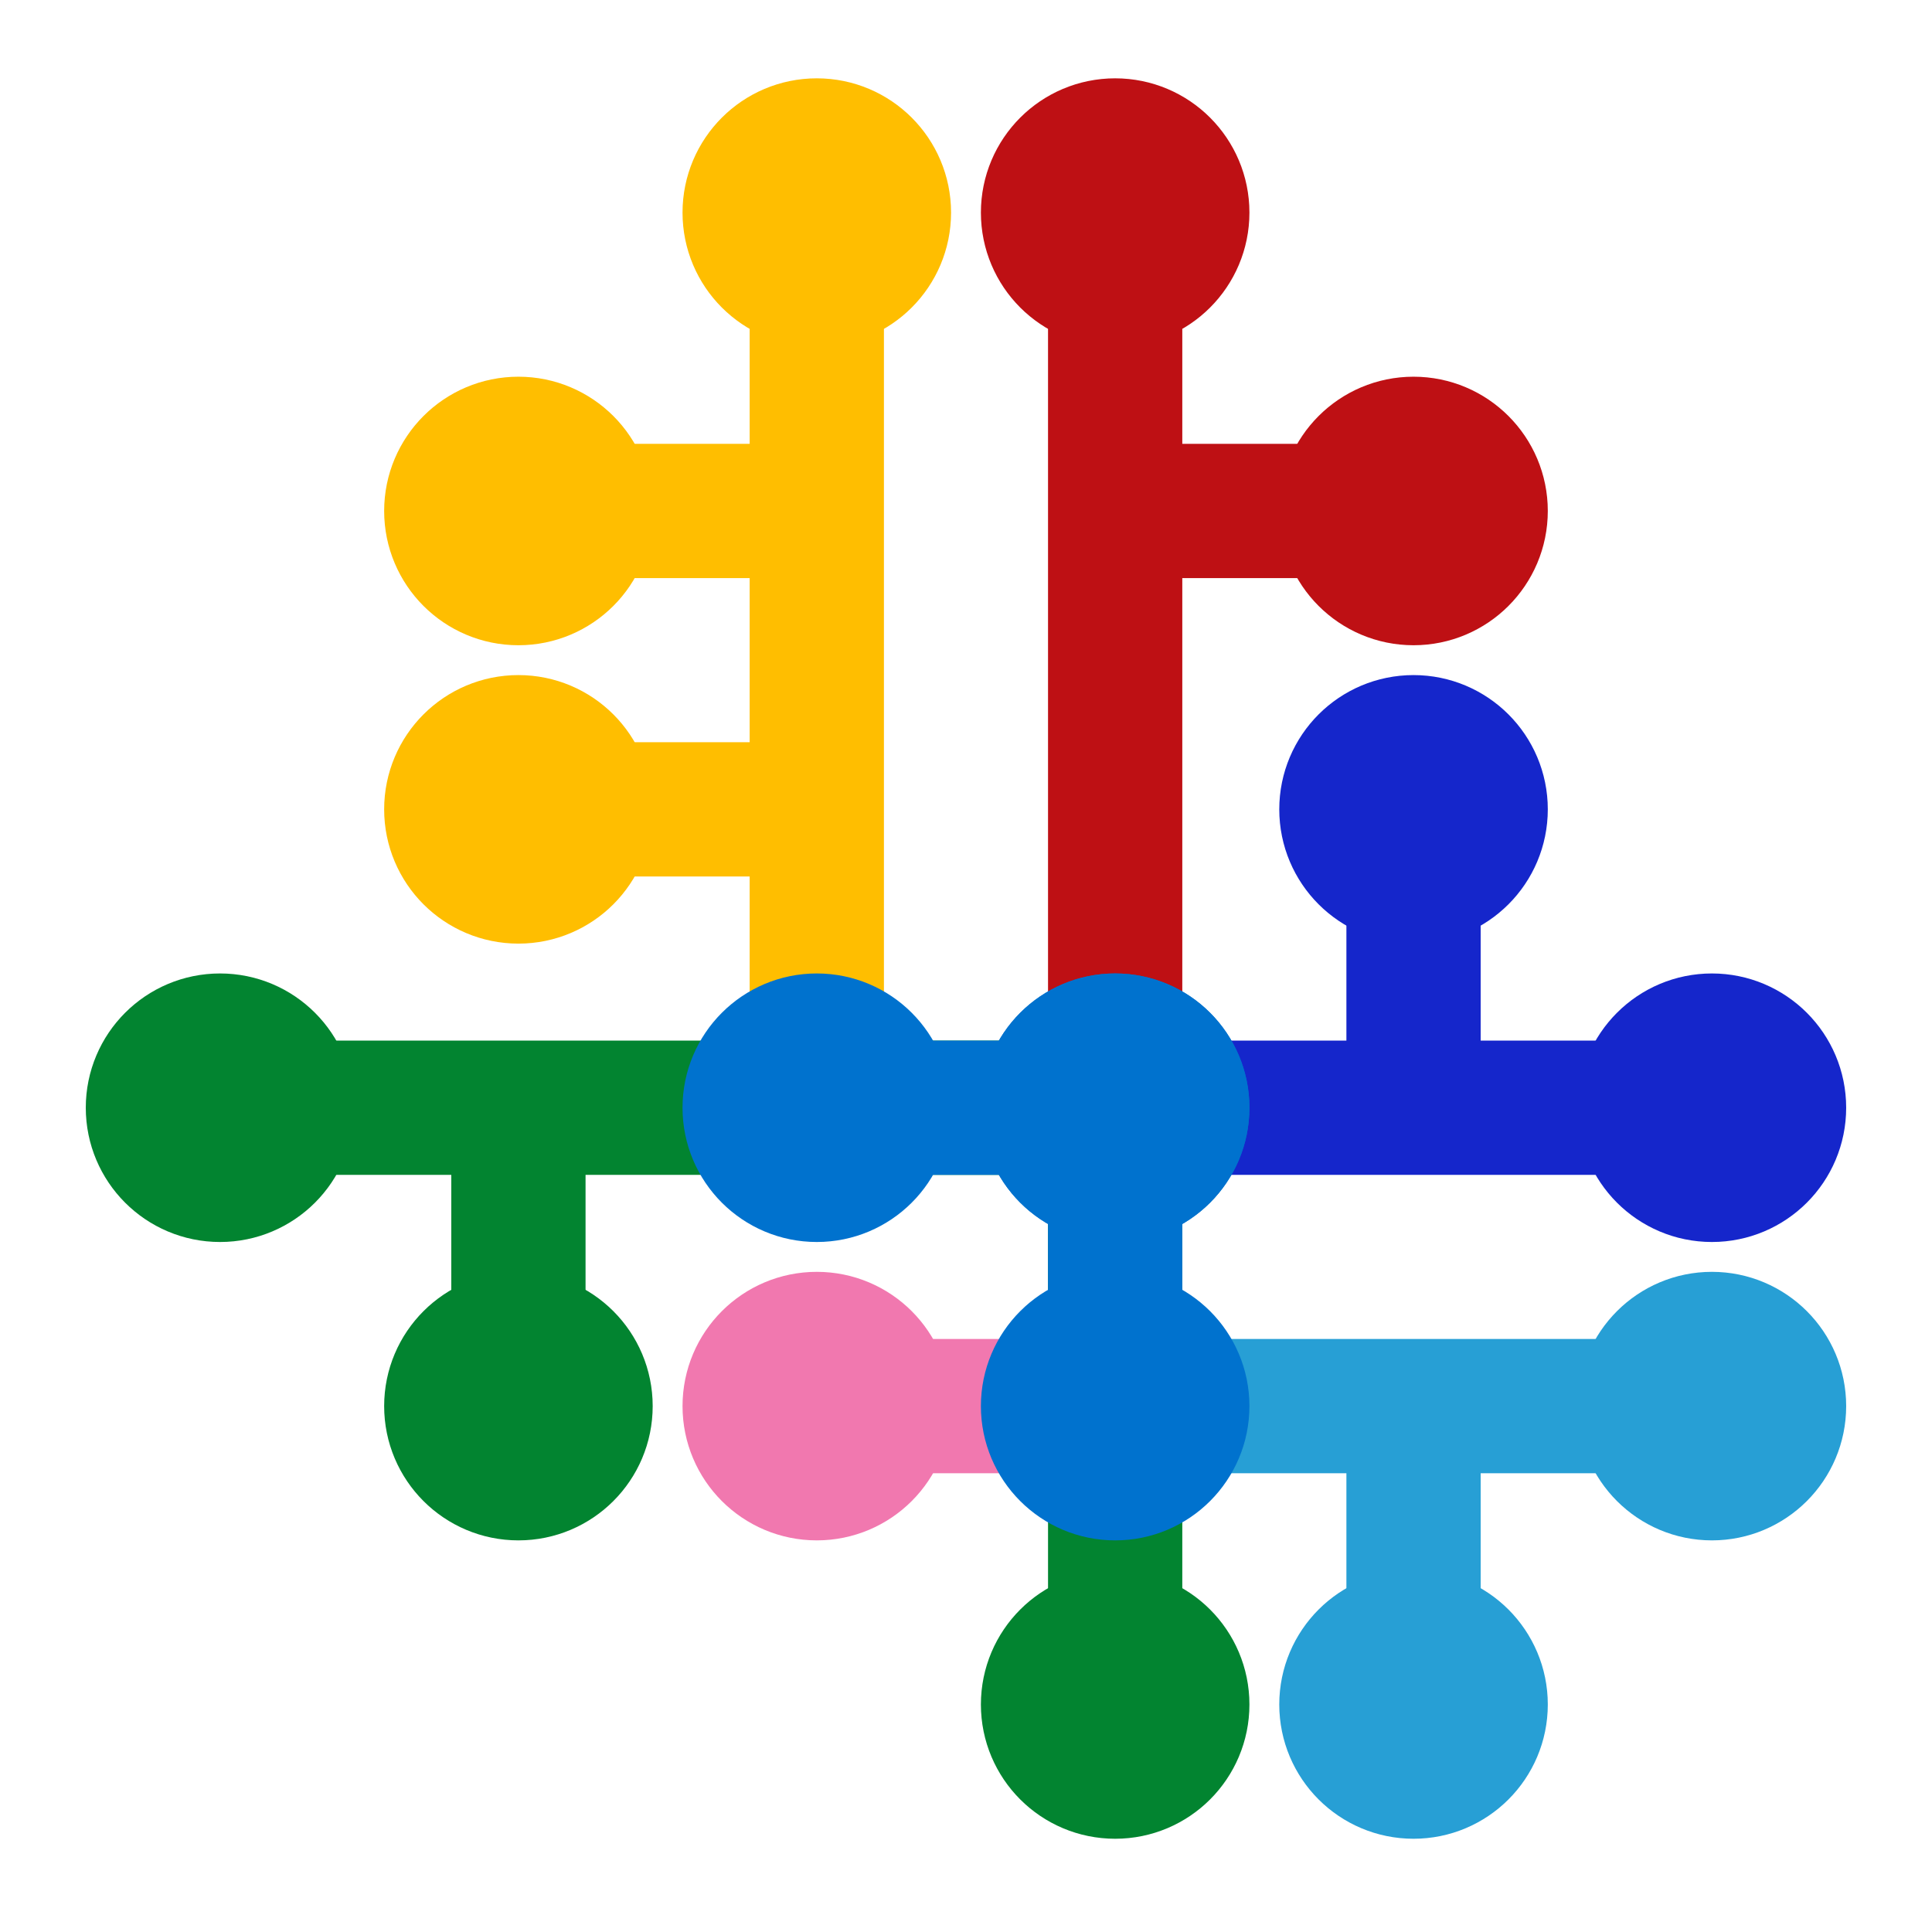
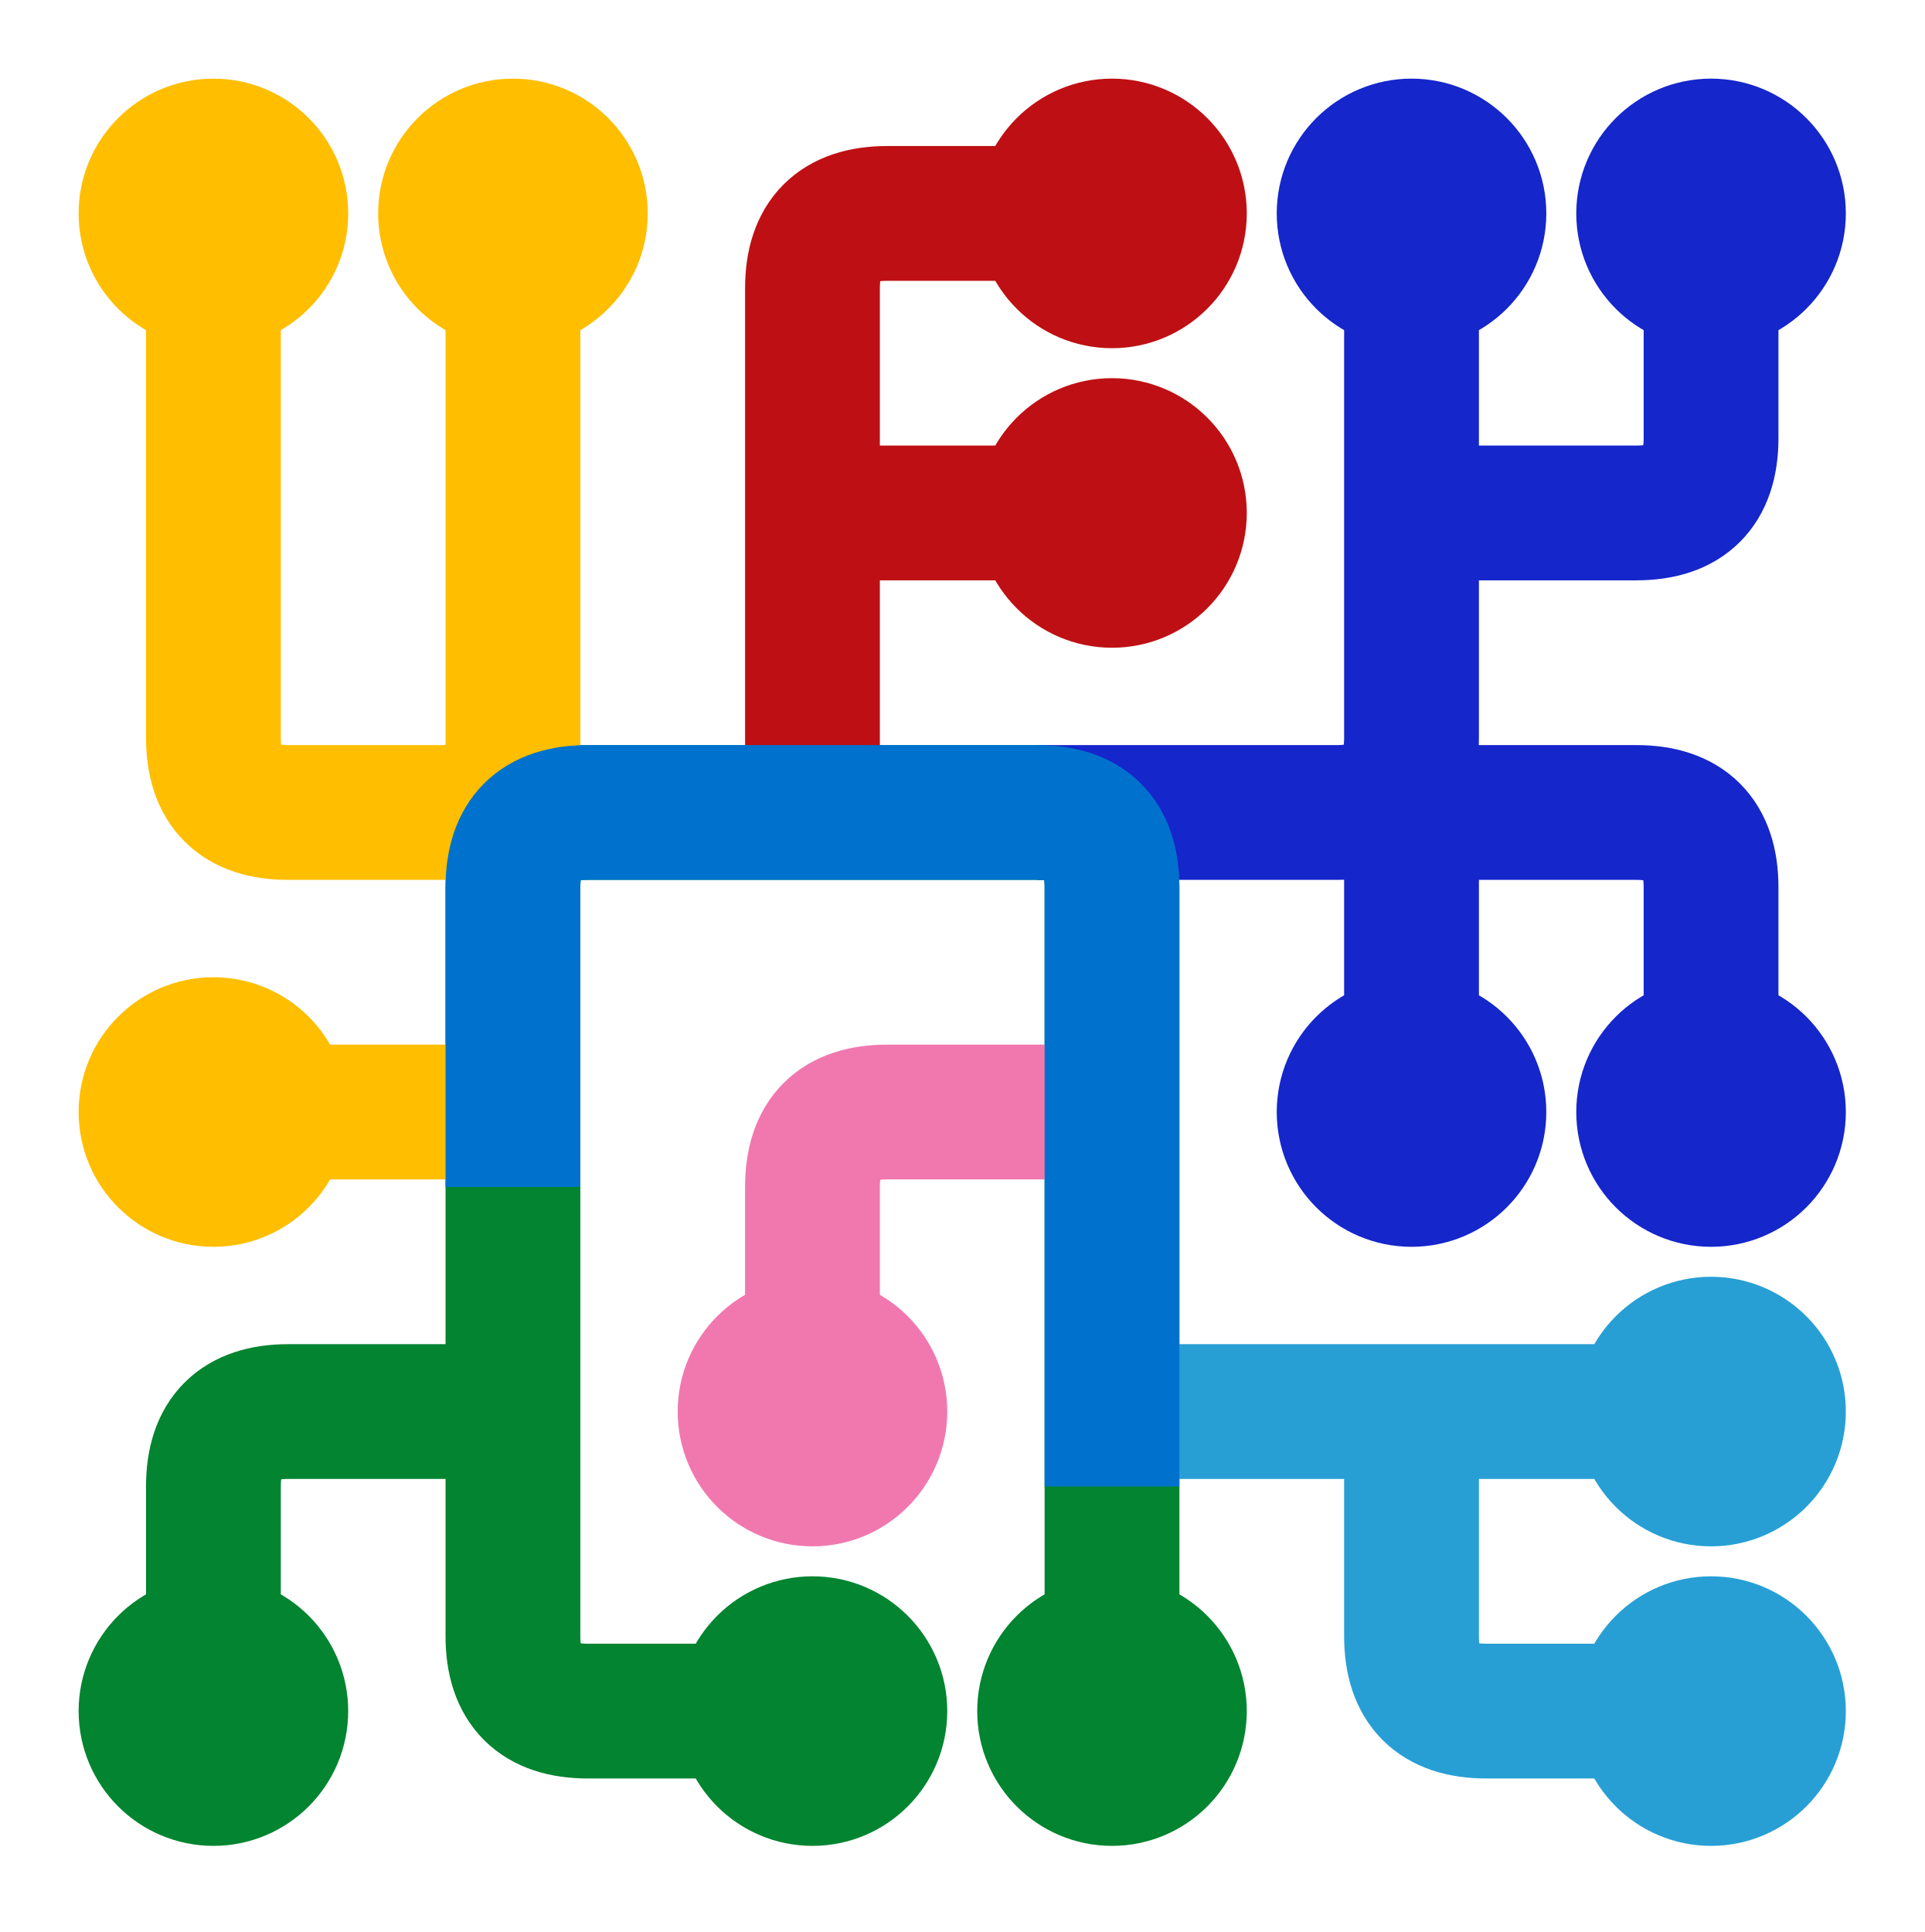
- <svg xmlns="http://www.w3.org/2000/svg" style="background: transparent; background-color: transparent; color-scheme: light;" version="1.1" width="258px" height="259px" viewBox="-0.5 -0.5 258 259">
+ <svg xmlns="http://www.w3.org/2000/svg" style="background: transparent; background-color: transparent; color-scheme: light;" version="1.1" width="257px" height="258px" viewBox="-0.5 -0.5 257 258">
  <defs />
  <g>
    <g data-cell-id="0">
      <g data-cell-id="1">
        <g data-cell-id="g81JowKMKbIRDDNxlNrL-3">
          <g>
-             <path d="M 149 219 L 149 148 L 38 148" fill="none" stroke="#028430" stroke-width="18" stroke-miterlimit="10" pointer-events="stroke" style="stroke: rgb(2, 132, 48);" />
-             <ellipse cx="149" cy="228" rx="9" ry="9" fill="#028430" stroke="#028430" stroke-width="18" pointer-events="all" style="fill: rgb(2, 132, 48); stroke: rgb(2, 132, 48);" />
-             <ellipse cx="29" cy="148" rx="9" ry="9" fill="#028430" stroke="#028430" stroke-width="18" pointer-events="all" style="fill: rgb(2, 132, 48); stroke: rgb(2, 132, 48);" />
+             <path d="M 148 219 L 148 118 Q 148 108 138 108 L 78 108 Q 68 108 68 118 L 68 218 Q 68 228 78 228 L 99 228" fill="none" stroke="#028430" stroke-width="18" stroke-miterlimit="10" pointer-events="stroke" style="stroke: rgb(2, 132, 48);" />
+             <ellipse cx="148" cy="228" rx="9" ry="9" fill="#028430" stroke="#028430" stroke-width="18" pointer-events="all" style="fill: rgb(2, 132, 48); stroke: rgb(2, 132, 48);" />
+             <ellipse cx="108" cy="228" rx="9" ry="9" fill="#028430" stroke="#028430" stroke-width="18" pointer-events="all" style="fill: rgb(2, 132, 48); stroke: rgb(2, 132, 48);" />
          </g>
        </g>
        <g data-cell-id="g81JowKMKbIRDDNxlNrL-4">
          <g>
-             <path d="M 69 148 L 69 179" fill="none" stroke="#028430" stroke-width="18" stroke-miterlimit="10" pointer-events="stroke" style="stroke: rgb(2, 132, 48);" />
-             <ellipse cx="69" cy="188" rx="9" ry="9" fill="#028430" stroke="#028430" stroke-width="18" pointer-events="all" style="fill: rgb(2, 132, 48); stroke: rgb(2, 132, 48);" />
+             <path d="M 68 188 L 38 188 Q 28 188 28 198 L 28 219" fill="none" stroke="#028430" stroke-width="18" stroke-miterlimit="10" pointer-events="stroke" style="stroke: rgb(2, 132, 48);" />
+             <ellipse cx="28" cy="228" rx="9" ry="9" fill="#028430" stroke="#028430" stroke-width="18" pointer-events="all" style="fill: rgb(2, 132, 48); stroke: rgb(2, 132, 48);" />
          </g>
        </g>
        <g data-cell-id="g81JowKMKbIRDDNxlNrL-5">
          <g>
-             <path d="M 109 108 L 78 108" fill="none" stroke="#ffbe00" stroke-width="18" stroke-miterlimit="10" pointer-events="stroke" style="stroke: rgb(255, 190, 0);" />
-             <ellipse cx="69" cy="108" rx="9" ry="9" fill="#ffbe00" stroke="#ffbe00" stroke-width="18" pointer-events="all" style="fill: rgb(255, 190, 0); stroke: rgb(255, 190, 0);" />
+             <path d="M 68 148 L 37 148" fill="none" stroke="#ffbe00" stroke-width="18" stroke-miterlimit="10" pointer-events="stroke" style="stroke: rgb(255, 190, 0);" />
+             <ellipse cx="28" cy="148" rx="9" ry="9" fill="#ffbe00" stroke="#ffbe00" stroke-width="18" pointer-events="all" style="fill: rgb(255, 190, 0); stroke: rgb(255, 190, 0);" />
          </g>
        </g>
        <g data-cell-id="g81JowKMKbIRDDNxlNrL-6">
          <g>
-             <path d="M 109 148 L 109 37" fill="none" stroke="#ffbe00" stroke-width="18" stroke-miterlimit="10" pointer-events="stroke" style="stroke: rgb(255, 190, 0);" />
-             <ellipse cx="109" cy="28" rx="9" ry="9" fill="#ffbe00" stroke="#ffbe00" stroke-width="18" pointer-events="all" style="fill: rgb(255, 190, 0); stroke: rgb(255, 190, 0);" />
+             <path d="M 68 108 L 68 37" fill="none" stroke="#ffbe00" stroke-width="18" stroke-miterlimit="10" pointer-events="stroke" style="stroke: rgb(255, 190, 0);" />
+             <ellipse cx="68" cy="28" rx="9" ry="9" fill="#ffbe00" stroke="#ffbe00" stroke-width="18" pointer-events="all" style="fill: rgb(255, 190, 0); stroke: rgb(255, 190, 0);" />
          </g>
        </g>
        <g data-cell-id="g81JowKMKbIRDDNxlNrL-7">
          <g>
-             <path d="M 109 68 L 78 68" fill="none" stroke="#ffbe00" stroke-width="18" stroke-miterlimit="10" pointer-events="stroke" style="stroke: rgb(255, 190, 0);" />
-             <ellipse cx="69" cy="68" rx="9" ry="9" fill="#ffbe00" stroke="#ffbe00" stroke-width="18" pointer-events="all" style="fill: rgb(255, 190, 0); stroke: rgb(255, 190, 0);" />
+             <path d="M 68 108 L 38 108 Q 28 108 28 98 L 28 37" fill="none" stroke="#ffbe00" stroke-width="18" stroke-miterlimit="10" pointer-events="stroke" style="stroke: rgb(255, 190, 0);" />
+             <ellipse cx="28" cy="28" rx="9" ry="9" fill="#ffbe00" stroke="#ffbe00" stroke-width="18" pointer-events="all" style="fill: rgb(255, 190, 0); stroke: rgb(255, 190, 0);" />
          </g>
        </g>
        <g data-cell-id="g81JowKMKbIRDDNxlNrL-8">
          <g>
-             <path d="M 149 188 L 118 188" fill="none" stroke="#f178af" stroke-width="18" stroke-miterlimit="10" pointer-events="stroke" style="stroke: rgb(241, 120, 175);" />
-             <ellipse cx="109" cy="188" rx="9" ry="9" fill="#f178af" stroke="#f178af" stroke-width="18" pointer-events="all" style="fill: rgb(241, 120, 175); stroke: rgb(241, 120, 175);" />
+             <path d="M 148 148 L 118 148 Q 108 148 108 158 L 108 179" fill="none" stroke="#f178af" stroke-width="18" stroke-miterlimit="10" pointer-events="stroke" style="stroke: rgb(241, 120, 175);" />
+             <ellipse cx="108" cy="188" rx="9" ry="9" fill="#f178af" stroke="#f178af" stroke-width="18" pointer-events="all" style="fill: rgb(241, 120, 175); stroke: rgb(241, 120, 175);" />
          </g>
        </g>
        <g data-cell-id="g81JowKMKbIRDDNxlNrL-9">
          <g>
-             <path d="M 149 68 L 180 68" fill="none" stroke="#be1014" stroke-width="18" stroke-miterlimit="10" pointer-events="stroke" style="stroke: rgb(190, 16, 20);" />
-             <ellipse cx="189" cy="68" rx="9" ry="9" fill="#be1014" stroke="#be1014" stroke-width="18" pointer-events="all" style="fill: rgb(190, 16, 20); stroke: rgb(190, 16, 20);" />
+             <path d="M 108 108 L 108 38 Q 108 28 118 28 L 139 28" fill="none" stroke="#be1014" stroke-width="18" stroke-miterlimit="10" pointer-events="stroke" style="stroke: rgb(190, 16, 20);" />
+             <ellipse cx="148" cy="28" rx="9" ry="9" fill="#be1014" stroke="#be1014" stroke-width="18" pointer-events="all" style="fill: rgb(190, 16, 20); stroke: rgb(190, 16, 20);" />
          </g>
        </g>
        <g data-cell-id="g81JowKMKbIRDDNxlNrL-10">
          <g>
-             <path d="M 149 148 L 149 37" fill="none" stroke="#be1014" stroke-width="18" stroke-miterlimit="10" pointer-events="stroke" style="stroke: rgb(190, 16, 20);" />
-             <ellipse cx="149" cy="28" rx="9" ry="9" fill="#be1014" stroke="#be1014" stroke-width="18" pointer-events="all" style="fill: rgb(190, 16, 20); stroke: rgb(190, 16, 20);" />
+             <path d="M 108 68 L 139 68" fill="none" stroke="#be1014" stroke-width="18" stroke-miterlimit="10" pointer-events="stroke" style="stroke: rgb(190, 16, 20);" />
+             <ellipse cx="148" cy="68" rx="9" ry="9" fill="#be1014" stroke="#be1014" stroke-width="18" pointer-events="all" style="fill: rgb(190, 16, 20); stroke: rgb(190, 16, 20);" />
          </g>
        </g>
        <g data-cell-id="g81JowKMKbIRDDNxlNrL-11">
          <g>
-             <path d="M 149 148 L 220 148" fill="none" stroke="#1526cb" stroke-width="18" stroke-miterlimit="10" pointer-events="stroke" style="stroke: rgb(21, 38, 203);" />
-             <ellipse cx="229" cy="148" rx="9" ry="9" fill="#1526cb" stroke="#1526cb" stroke-width="18" pointer-events="all" style="fill: rgb(21, 38, 203); stroke: rgb(21, 38, 203);" />
+             <path d="M 138 108 L 178 108 Q 188 108 188 98 L 188 37" fill="none" stroke="#1526cb" stroke-width="18" stroke-miterlimit="10" pointer-events="stroke" style="stroke: rgb(21, 38, 203);" />
+             <ellipse cx="188" cy="28" rx="9" ry="9" fill="#1526cb" stroke="#1526cb" stroke-width="18" pointer-events="all" style="fill: rgb(21, 38, 203); stroke: rgb(21, 38, 203);" />
          </g>
        </g>
        <g data-cell-id="g81JowKMKbIRDDNxlNrL-12">
          <g>
-             <path d="M 189 148 L 189 117" fill="none" stroke="#1526cb" stroke-width="18" stroke-miterlimit="10" pointer-events="stroke" style="stroke: rgb(21, 38, 203);" />
-             <ellipse cx="189" cy="108" rx="9" ry="9" fill="#1526cb" stroke="#1526cb" stroke-width="18" pointer-events="all" style="fill: rgb(21, 38, 203); stroke: rgb(21, 38, 203);" />
+             <path d="M 188 68 L 218 68 Q 228 68 228 58 L 228 37" fill="none" stroke="#1526cb" stroke-width="18" stroke-miterlimit="10" pointer-events="stroke" style="stroke: rgb(21, 38, 203);" />
+             <ellipse cx="228" cy="28" rx="9" ry="9" fill="#1526cb" stroke="#1526cb" stroke-width="18" pointer-events="all" style="fill: rgb(21, 38, 203); stroke: rgb(21, 38, 203);" />
          </g>
        </g>
        <g data-cell-id="g81JowKMKbIRDDNxlNrL-13">
          <g>
-             <path d="M 149 188 L 220 188" fill="none" stroke="#279fd5" stroke-width="18" stroke-miterlimit="10" pointer-events="stroke" style="stroke: rgb(39, 159, 213);" />
-             <ellipse cx="229" cy="188" rx="9" ry="9" fill="#279fd5" stroke="#279fd5" stroke-width="18" pointer-events="all" style="fill: rgb(39, 159, 213); stroke: rgb(39, 159, 213);" />
+             <path d="M 148 188 L 219 188" fill="none" stroke="#279fd5" stroke-width="18" stroke-miterlimit="10" pointer-events="stroke" style="stroke: rgb(39, 159, 213);" />
+             <ellipse cx="228" cy="188" rx="9" ry="9" fill="#279fd5" stroke="#279fd5" stroke-width="18" pointer-events="all" style="fill: rgb(39, 159, 213); stroke: rgb(39, 159, 213);" />
          </g>
        </g>
        <g data-cell-id="g81JowKMKbIRDDNxlNrL-14">
          <g>
-             <path d="M 189 188 L 189 219" fill="none" stroke="#279fd5" stroke-width="18" stroke-miterlimit="10" pointer-events="stroke" style="stroke: rgb(39, 159, 213);" />
-             <ellipse cx="189" cy="228" rx="9" ry="9" fill="#279fd5" stroke="#279fd5" stroke-width="18" pointer-events="all" style="fill: rgb(39, 159, 213); stroke: rgb(39, 159, 213);" />
+             <path d="M 188 188 L 188 218 Q 188 228 198 228 L 219 228" fill="none" stroke="#279fd5" stroke-width="18" stroke-miterlimit="10" pointer-events="stroke" style="stroke: rgb(39, 159, 213);" />
+             <ellipse cx="228" cy="228" rx="9" ry="9" fill="#279fd5" stroke="#279fd5" stroke-width="18" pointer-events="all" style="fill: rgb(39, 159, 213); stroke: rgb(39, 159, 213);" />
          </g>
        </g>
        <g data-cell-id="g81JowKMKbIRDDNxlNrL-15">
          <g>
-             <path d="M 118 148 L 140 148" fill="none" stroke="#0072ce" stroke-width="18" stroke-miterlimit="10" pointer-events="stroke" style="stroke: rgb(0, 114, 206);" />
-             <ellipse cx="109" cy="148" rx="9" ry="9" fill="#0072ce" stroke="#0072ce" stroke-width="18" pointer-events="all" style="fill: rgb(0, 114, 206); stroke: rgb(0, 114, 206);" />
-             <ellipse cx="149" cy="148" rx="9" ry="9" fill="#0072ce" stroke="#0072ce" stroke-width="18" pointer-events="all" style="fill: rgb(0, 114, 206); stroke: rgb(0, 114, 206);" />
+             <path d="M 68 158 L 68 118 Q 68 108 78 108 L 138 108 Q 148 108 148 118 L 148 198" fill="none" stroke="#0072ce" stroke-width="18" stroke-miterlimit="10" pointer-events="stroke" style="stroke: rgb(0, 114, 206);" />
          </g>
        </g>
-         <g data-cell-id="g81JowKMKbIRDDNxlNrL-18">
+         <g data-cell-id="gPeray8Sz1fldj7aJoDF-2">
          <g>
-             <path d="M 149 179 L 149 157" fill="none" stroke="#0072ce" stroke-width="18" stroke-miterlimit="10" pointer-events="stroke" style="stroke: rgb(0, 114, 206);" />
-             <ellipse cx="149" cy="188" rx="9" ry="9" fill="#0072ce" stroke="#0072ce" stroke-width="18" pointer-events="all" style="fill: rgb(0, 114, 206); stroke: rgb(0, 114, 206);" />
-             <ellipse cx="149" cy="148" rx="9" ry="9" fill="#0072ce" stroke="#0072ce" stroke-width="18" pointer-events="all" style="fill: rgb(0, 114, 206); stroke: rgb(0, 114, 206);" />
+             <path d="M 188 108 L 218 108 Q 228 108 228 118 L 228 139" fill="none" stroke="#1526cb" stroke-width="18" stroke-miterlimit="10" pointer-events="stroke" style="stroke: rgb(21, 38, 203);" />
+             <ellipse cx="228" cy="148" rx="9" ry="9" fill="#1526cb" stroke="#1526cb" stroke-width="18" pointer-events="all" style="fill: rgb(21, 38, 203); stroke: rgb(21, 38, 203);" />
+           </g>
+         </g>
+         <g data-cell-id="gPeray8Sz1fldj7aJoDF-3">
+           <g>
+             <path d="M 188 108 L 188 139" fill="none" stroke="#1526cb" stroke-width="18" stroke-miterlimit="10" pointer-events="stroke" style="stroke: rgb(21, 38, 203);" />
+             <ellipse cx="188" cy="148" rx="9" ry="9" fill="#1526cb" stroke="#1526cb" stroke-width="18" pointer-events="all" style="fill: rgb(21, 38, 203); stroke: rgb(21, 38, 203);" />
          </g>
        </g>
      </g>
    </g>
  </g>
</svg>
